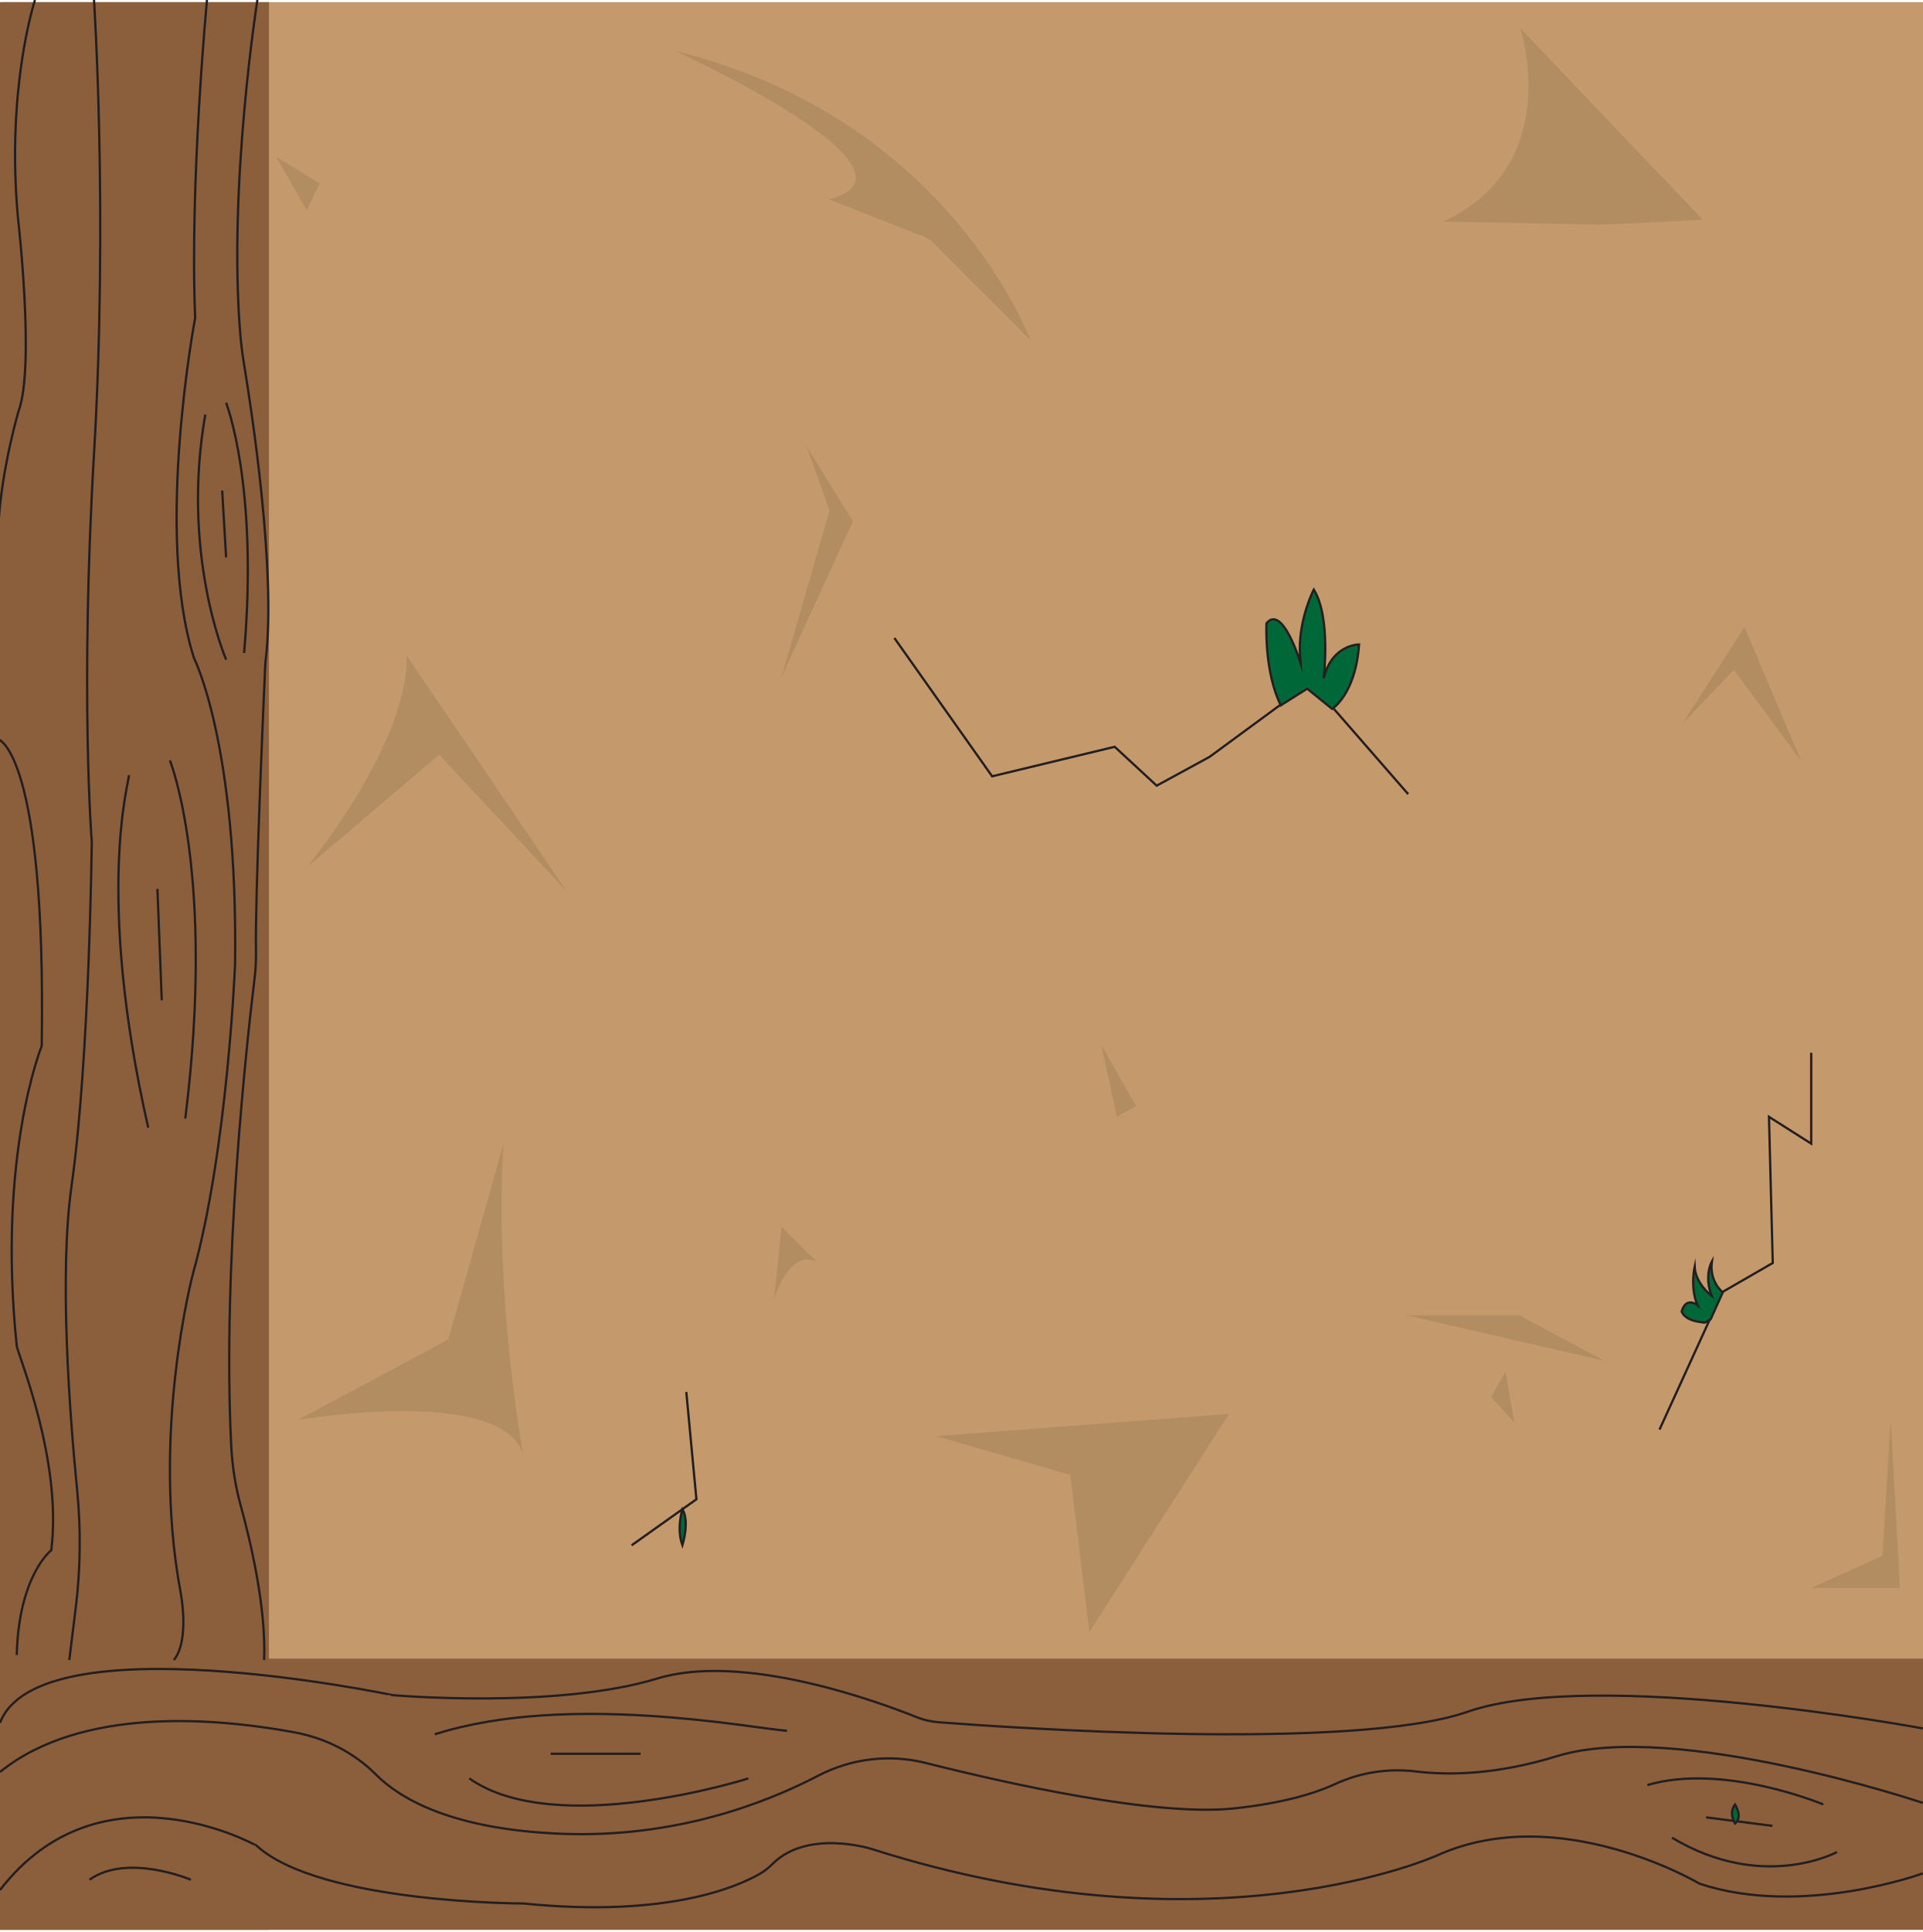
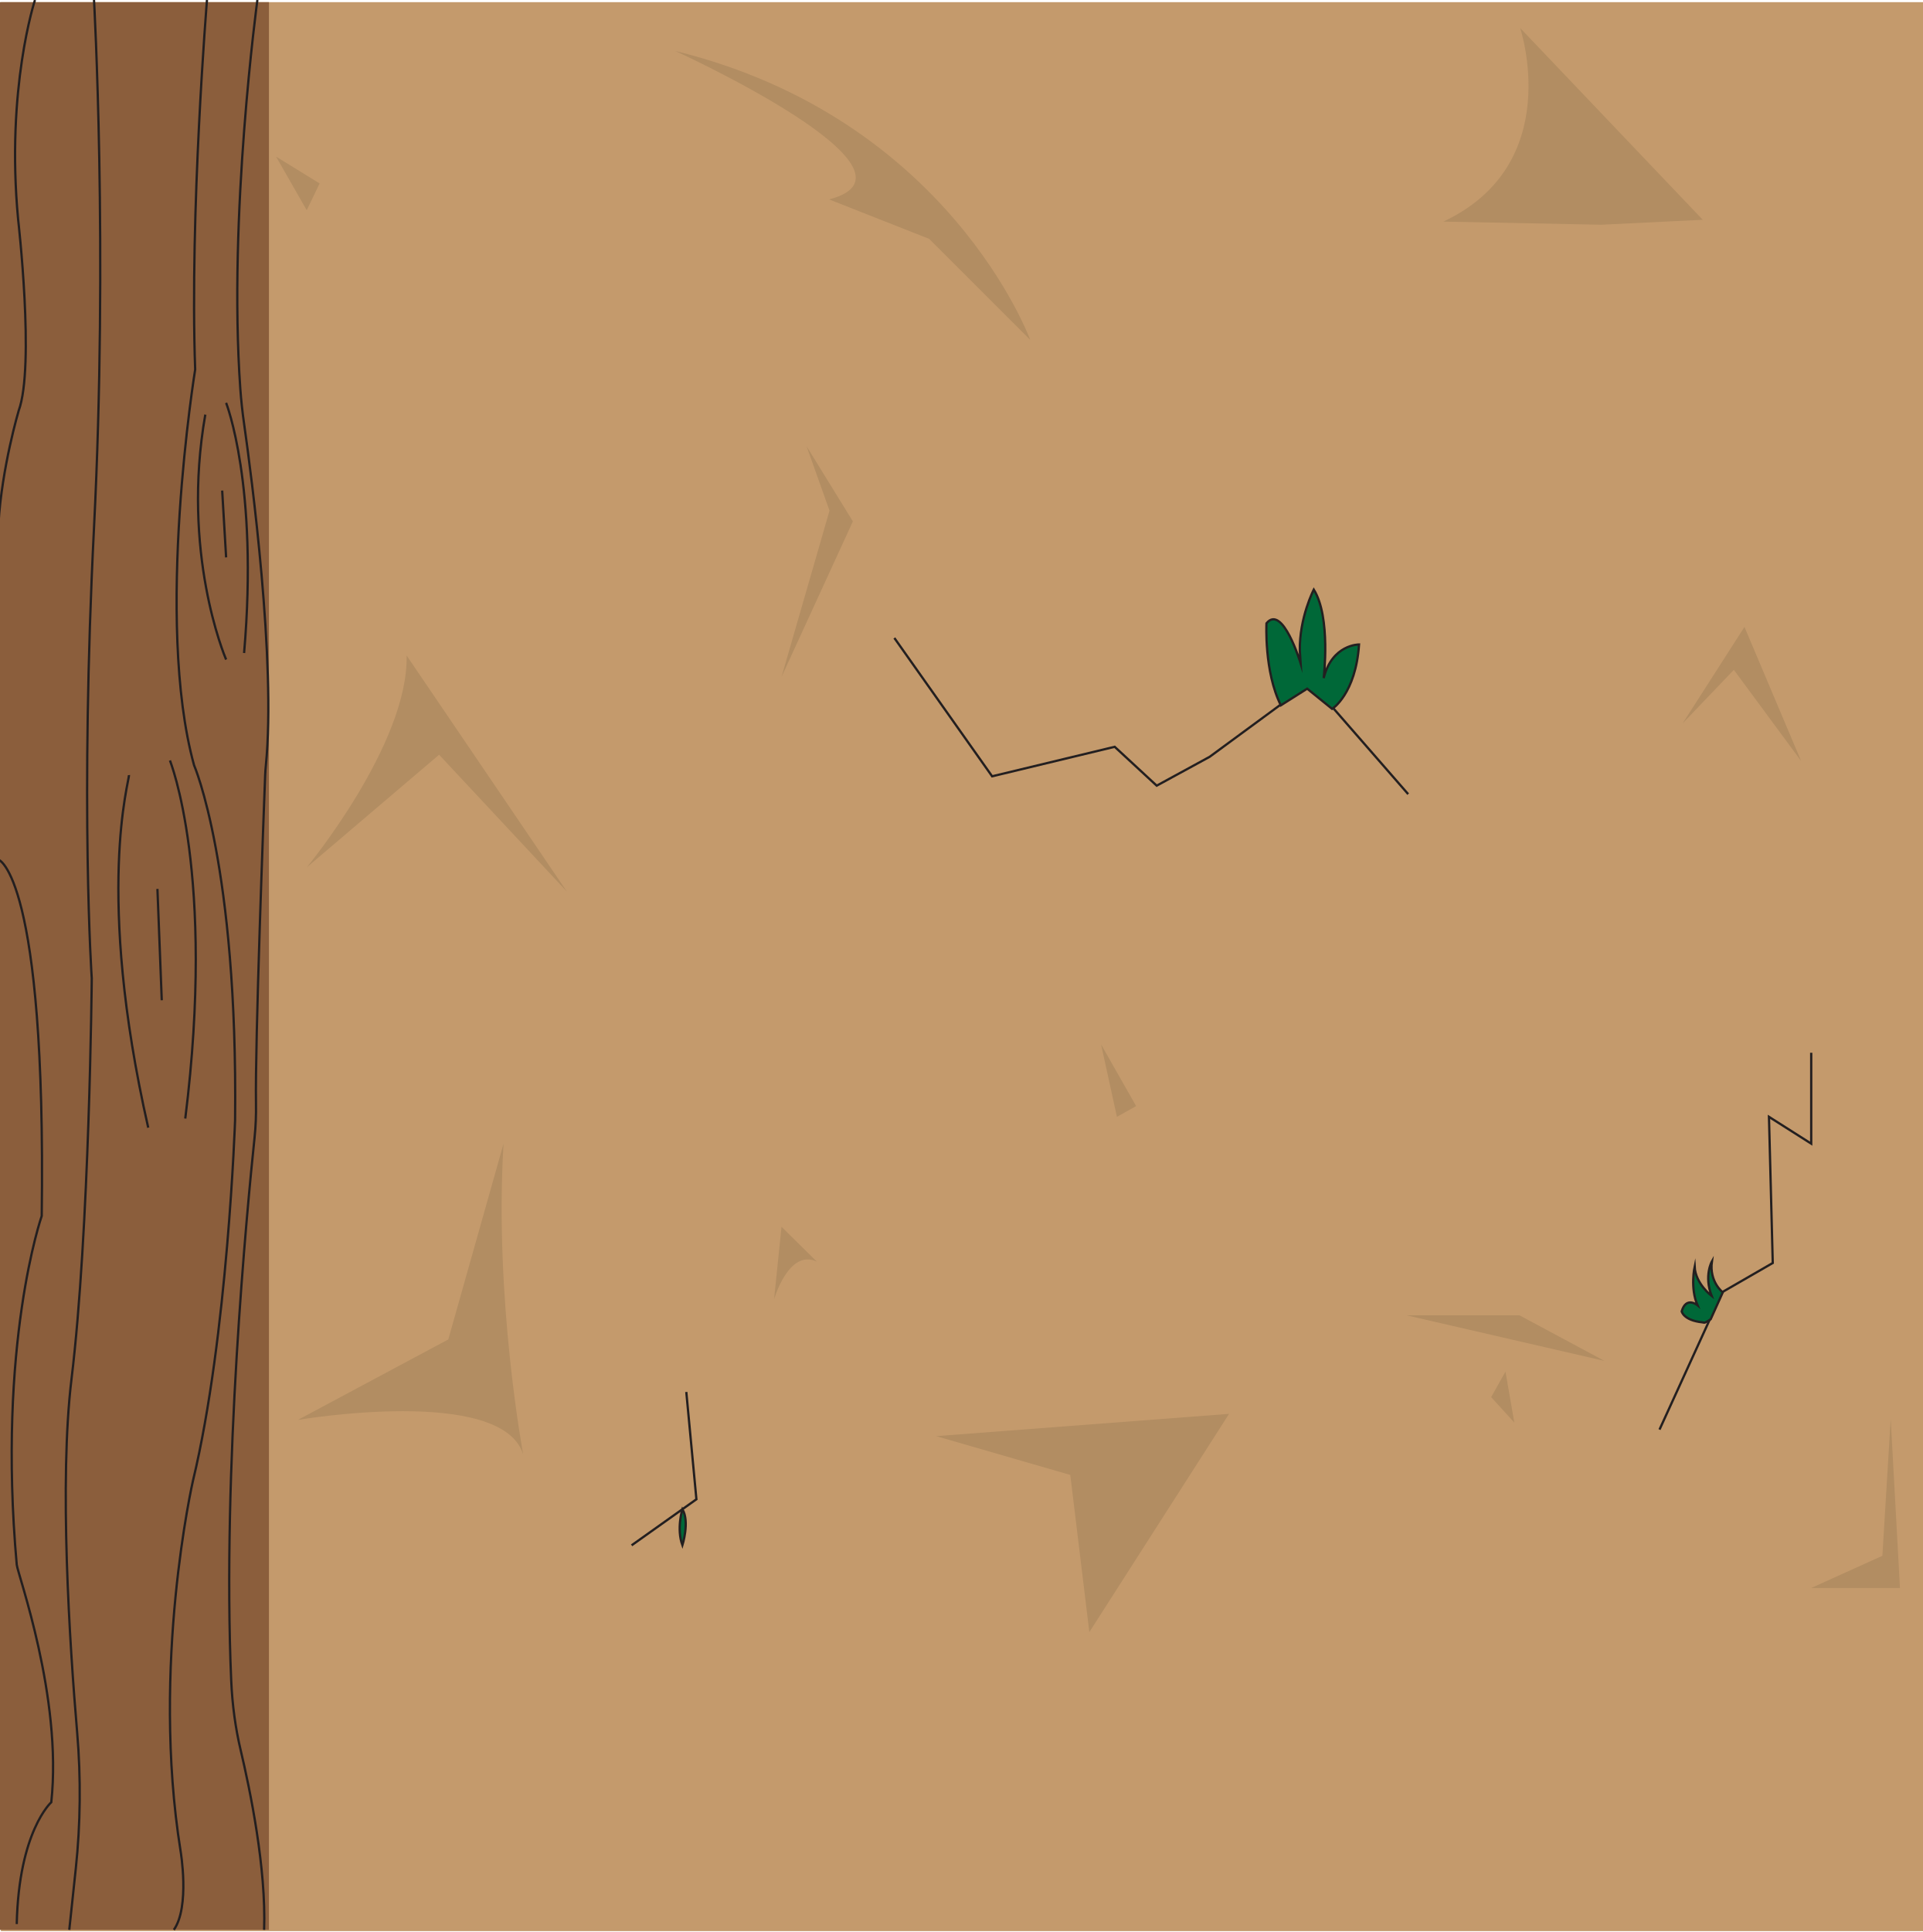
<svg xmlns="http://www.w3.org/2000/svg" id="Layer_1" viewBox="0 0 846.58 850.39">
  <defs>
    <style>
      .cls-1 {
        fill: #c49a6c;
      }

      .cls-2 {
        fill: #b28d62;
      }

      .cls-3, .cls-4 {
        fill: #8b5e3c;
      }

      .cls-5 {
        fill: #006838;
      }

      .cls-5, .cls-6, .cls-4 {
        stroke: #231f20;
        stroke-miterlimit: 10;
      }

      .cls-6 {
        fill: none;
      }
    </style>
  </defs>
-   <rect class="cls-1" x=".39" y=".95" width="849.05" height="731.42" transform="translate(849.83 733.32) rotate(-180)" />
+   <rect class="cls-1" x=".39" y=".95" width="849.05" height="849.05" transform="translate(849.83 850.95) rotate(-180)" />
  <rect class="cls-3" x="-365.51" y="365.51" width="848.49" height="119.38" transform="translate(483.93 366.46) rotate(90)" />
-   <rect class="cls-3" x="-.95" y="730.06" width="850.39" height="119.38" transform="translate(848.49 1579.5) rotate(-180)" />
-   <path class="cls-6" d="M113.32,0s-12.96,81.75-7.51,147.27c.38,4.53.95,8.95,1.67,13.26,3.28,19.84,14.07,90.08,9.58,129.19-.15,1.27-.26,2.54-.32,3.85-.64,14.21-4.49,101.54-4.04,124.31.08,4.26-.1,8.52-.6,12.63-3.36,27.58-14.31,125.91-10.31,205.71.47,9.35,1.93,18.28,4.11,26.2,4.27,15.46,11.33,44.97,10.38,68.25" />
+   <path class="cls-6" d="M113.32,0s-12.96,95.04-7.51,171.21c.38,5.27.95,10.41,1.67,15.41,3.28,23.06,14.07,104.72,9.58,150.19-.15,1.48-.26,2.96-.32,4.48-.64,16.53-4.49,118.04-4.04,144.52.08,4.96-.1,9.91-.6,14.68-3.36,32.06-14.31,146.37-10.31,239.15.47,10.87,1.93,21.25,4.11,30.45,4.27,17.98,11.33,52.28,10.38,79.35" />
  <path class="cls-6" d="M15.4,0S2.53,38.94,7.98,96.59c0,0,7.42,64.57.25,84.17,0,0-7.38,24.79-8.89,49.58" />
-   <path class="cls-6" d="M41.39,0s6.19,94.28,0,199.79c-6.19,105.51-.99,170.65-.99,170.65,0,0-.99,95.71-8.91,151.63-5.5,38.85-.85,100.24,2.5,134.1,1.67,16.91,1.45,34.53-.61,51.21l-2.88,23.29" />
-   <path class="cls-6" d="M91.13,0s-7.67,80.61-5.2,139.91c0,0-18.06,95.05-.49,149.82,0,0,19.3,38.05,18.06,134.33,0,0-3.22,81.87-18.56,136.64,0,0-18.56,69.76-5.44,140.1,0,0,4.21,21.12-2.97,29.88" />
+   <path class="cls-6" d="M41.39,0s6.19,109.61,0,232.26c-6.19,122.66-.99,198.39-.99,198.39,0,0-.99,111.26-8.91,176.28-5.5,45.17-.85,116.53,2.5,155.9,1.67,19.66,1.45,40.15-.61,59.53l-2.88,27.08" />
+   <path class="cls-6" d="M91.13,0s-7.67,93.71-5.2,162.65c0,0-18.06,110.5-.49,174.17,0,0,19.3,44.24,18.06,156.17,0,0-3.22,95.18-18.56,158.85,0,0-18.56,81.1-5.44,162.87,0,0,4.21,24.56-2.97,34.73" />
  <path class="cls-6" d="M99.55,177.31s14.29,36.18,7.92,110.12" />
  <path class="cls-6" d="M99.55,290.31c-.74-1.73-19.8-47.28-9.16-107.81" />
  <line class="cls-6" x1="97.82" y1="215.93" x2="99.55" y2="245.34" />
-   <path class="cls-6" d="M-.66,325.47s21.01,5.77,19.03,134.91c0,0-19.71,48.39-11,132.03.36,3.46,20.16,50.16,15.21,89.94,0,0-14.33,10.95-15.21,46.12" />
+   <path class="cls-6" d="M-.66,378.38s21.01,6.7,19.03,156.84c0,0-19.71,56.26-11,153.49.36,4.02,20.16,58.31,15.21,104.56,0,0-14.33,12.73-15.21,53.62" />
  <path class="cls-4" d="M74.81,334.73s20.22,49.86,6.76,157.61" />
  <path class="cls-4" d="M56.77,341.16c.29,2.41-15.07,51.47,8.49,155.2" />
  <line class="cls-4" x1="69.31" y1="391.27" x2="71.22" y2="440.27" />
-   <path class="cls-6" d="M846.58,760.78s-144.34-26.85-200.48-7.32c-50.43,17.54-202.43,6.94-232.81,4.61-3.38-.26-6.69-1.03-9.84-2.3-16.72-6.71-76.03-28.54-114.06-16.95-44.63,13.6-116.46,7.32-116.46,7.32C172.93,746.13,17.1,713.36,0,758.34" />
-   <path class="cls-6" d="M846.58,793.56s-109.12-36.61-161.08-20.57c-26.76,8.26-47.87,8.47-62.06,6.74-12.07-1.48-24.36.35-35.39,5.45-9.03,4.18-23.15,8.53-44.81,10.82-34.37,3.63-99.22-10.83-135.66-20.01-15.98-4.03-32.84-1.98-47.45,5.65-22.73,11.87-62.65,27.49-112.88,25.52-48.51-1.91-71.29-15.59-81.71-26.05-9.73-9.77-22.35-16.11-35.91-18.6C95,756.12,35.81,750.99,0,779.96" />
-   <path class="cls-6" d="M846.58,824.59s-53.33,19.53-98.31,4.53c0,0-61.46-36.61-115.29-12.55,0,0-98.81,45.33-249.44-2.79,0,0-27.88-8.76-43.32,6.56-1.68,1.67-3.51,3.18-5.56,4.37-10.19,5.91-41.28,19.48-104.24,13.13,0,0-89.56,0-117.46-25.45C112.96,812.38,44.65,774.03,0,831.91" />
-   <path class="cls-6" d="M802.77,794.25s-43.97-18.45-77.48-8.53" />
-   <path class="cls-6" d="M808.82,815.17s-32.5,17.78-72.68-6.28" />
-   <line class="cls-6" x1="780.34" y1="803.67" x2="751.16" y2="799.93" />
-   <path class="cls-6" d="M346.48,761.83c-14.89-1.05-96.83-17.13-155.06,1.55" />
-   <path class="cls-6" d="M329.46,782.8s-84.59,26.9-122.82,0" />
-   <line class="cls-6" x1="282.07" y1="771.94" x2="242.44" y2="771.94" />
-   <path class="cls-6" d="M84.02,827.38s-27.89-11.86-44.63,0" />
-   <path class="cls-5" d="M763.89,802.63s-2.96-4.5,0-8.37c0,0,3.6,5.5,0,8.37Z" />
  <polygon class="cls-2" points="479.61 718.39 471.22 649.21 412.18 632.13 541.13 622.32 479.61 718.39" />
  <path class="cls-2" d="M669.26,12.28s20.23,59.91-33.79,85.26l69.55,1.38,44.66-2.18-80.43-84.45Z" />
  <path class="cls-2" d="M131.13,624.99s90.16-15.35,99.25,15.35c0,0-12.85-68.47-8.68-136.95l-24.33,86.18-66.23,35.42Z" />
  <polygon class="cls-2" points="740.79 318.45 763.37 294.84 793 334.98 768.04 275.95 740.79 318.45" />
  <polygon class="cls-2" points="344.08 297.97 365.21 224.77 355.13 196.44 375.5 229.49 344.08 297.97" />
  <polygon class="cls-2" points="797.43 698.97 836.51 698.97 832.43 624.59 828.76 684.8 797.43 698.97" />
  <path class="cls-2" d="M453.56,149.55s-35.65-97.58-156.24-127.11c0,0,115.94,52.87,67.7,65.33l44.07,17.37,44.46,44.42Z" />
  <path class="cls-2" d="M249.55,392.41l-56.22-60.21-58.27,49.58s44.85-54.31,43.96-93.27l70.53,103.89Z" />
  <polygon class="cls-2" points="121.54 68.93 135.05 92.54 140.72 80.74 121.54 68.93" />
  <polygon class="cls-2" points="500.22 486.86 484.78 459.71 491.75 491.58 500.22 486.86" />
  <path class="cls-2" d="M340.81,571.86s6.51-22.43,18.84-16.53l-15.57-15.35-3.27,31.88Z" />
  <polygon class="cls-2" points="619.27 578.95 706.4 599.02 668.99 578.95 619.27 578.95" />
  <polygon class="cls-2" points="662.83 603.74 666.72 626.17 656.52 614.95 662.83 603.74" />
  <polyline class="cls-6" points="393.76 280.81 436.81 341.7 490.77 328.71 509.27 345.82 532.59 333.11 577.13 300.38 619.99 349.55" />
  <polyline class="cls-6" points="730.64 629.25 758.28 568.73 780.5 555.92 778.83 491.58 797.43 503.39 797.43 463.38" />
  <polyline class="cls-6" points="278.08 680.19 306.61 659.92 302.16 612.69" />
  <path class="cls-5" d="M586.53,312.03s10.37-6.56,11.82-28.36c0,0-11.87-.09-15.57,14.81,0,0,3.28-26.74-4.35-38.97,0,0-6.4,12.29-6.15,26.93l.36,5.55s-7.93-26.34-15.04-17.64c0,0-1.11,21.26,6.33,36.11l11.59-7.33,10.99,8.9Z" />
  <path class="cls-5" d="M758.49,568.83s-6.01-4.53-4.79-13.59c0,0-3.58,6.26-.09,15.2,0,0-7.1-5.34-7.51-12.89,0,0-2.06,9.42,1.28,16.98,0,0-5.01-4.12-6.97,2.68,0,0,.76,3.96,9.09,4.83.36.04.74.21,1.13.1.83-.25,2.54-1.48,2.54-1.48l5.32-11.82Z" />
  <path class="cls-5" d="M300.45,664.29s-2.7,8.54,0,15.89c0,0,3.29-10.44,0-15.89Z" />
</svg>
